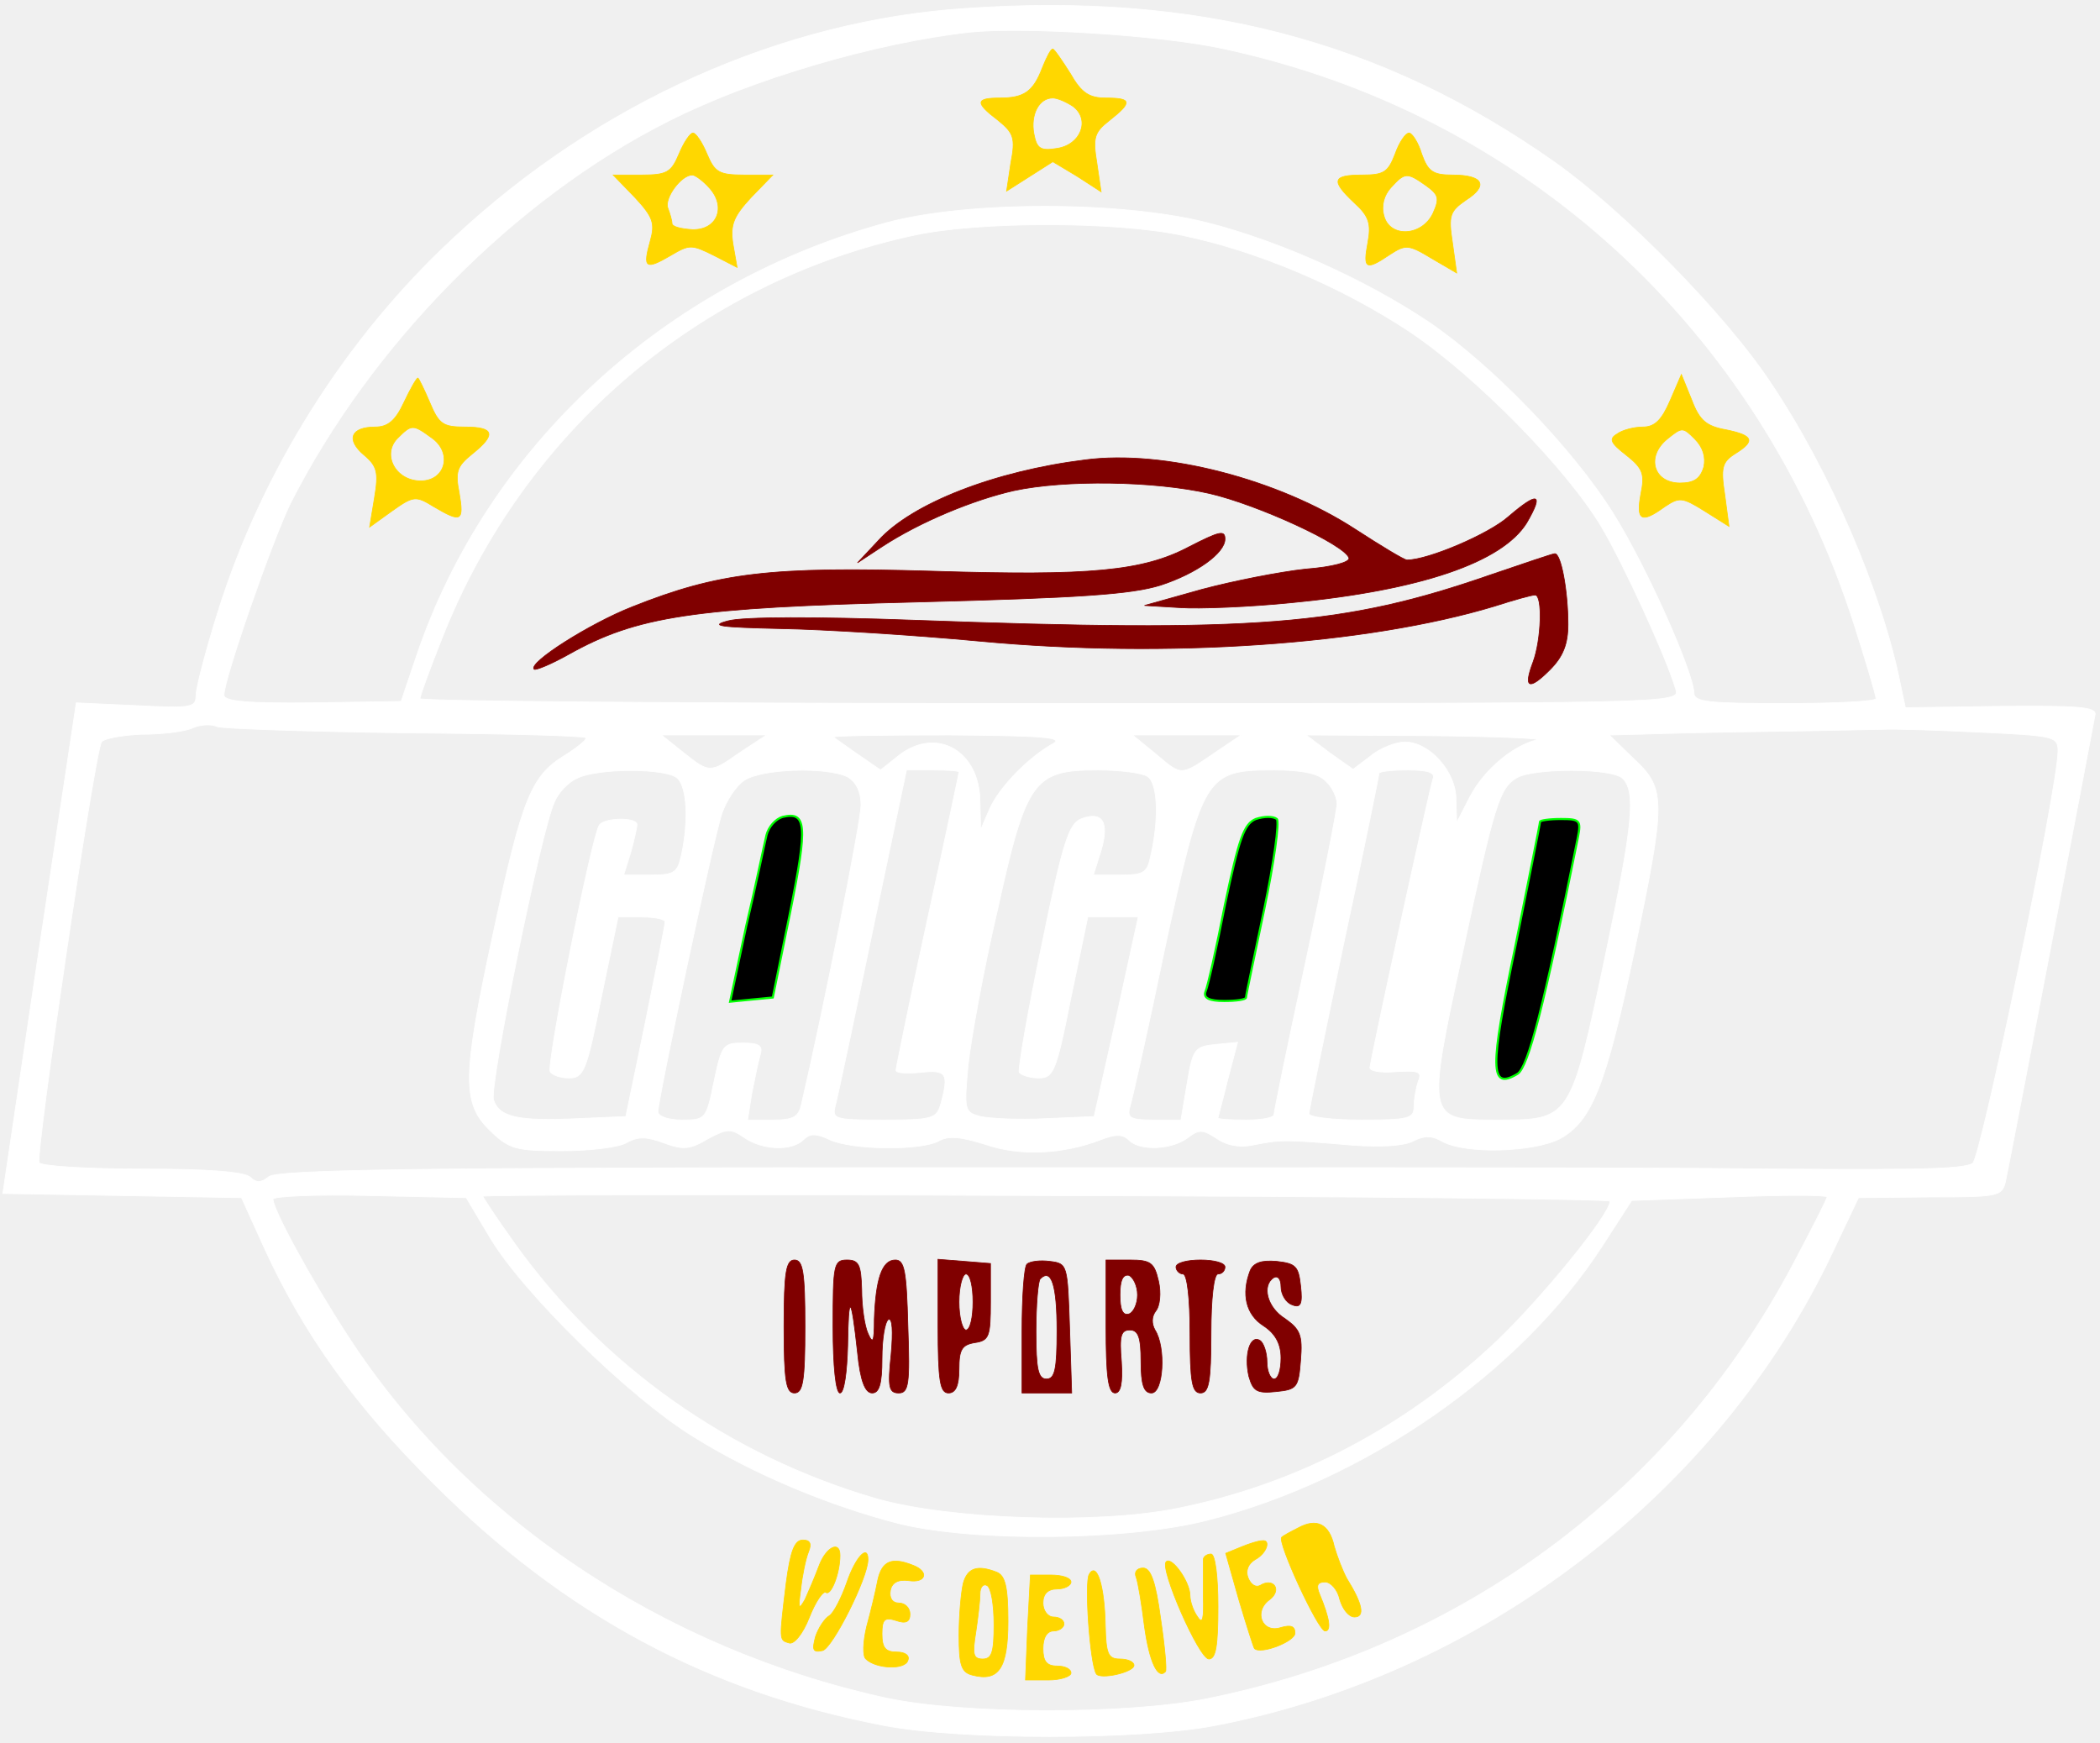
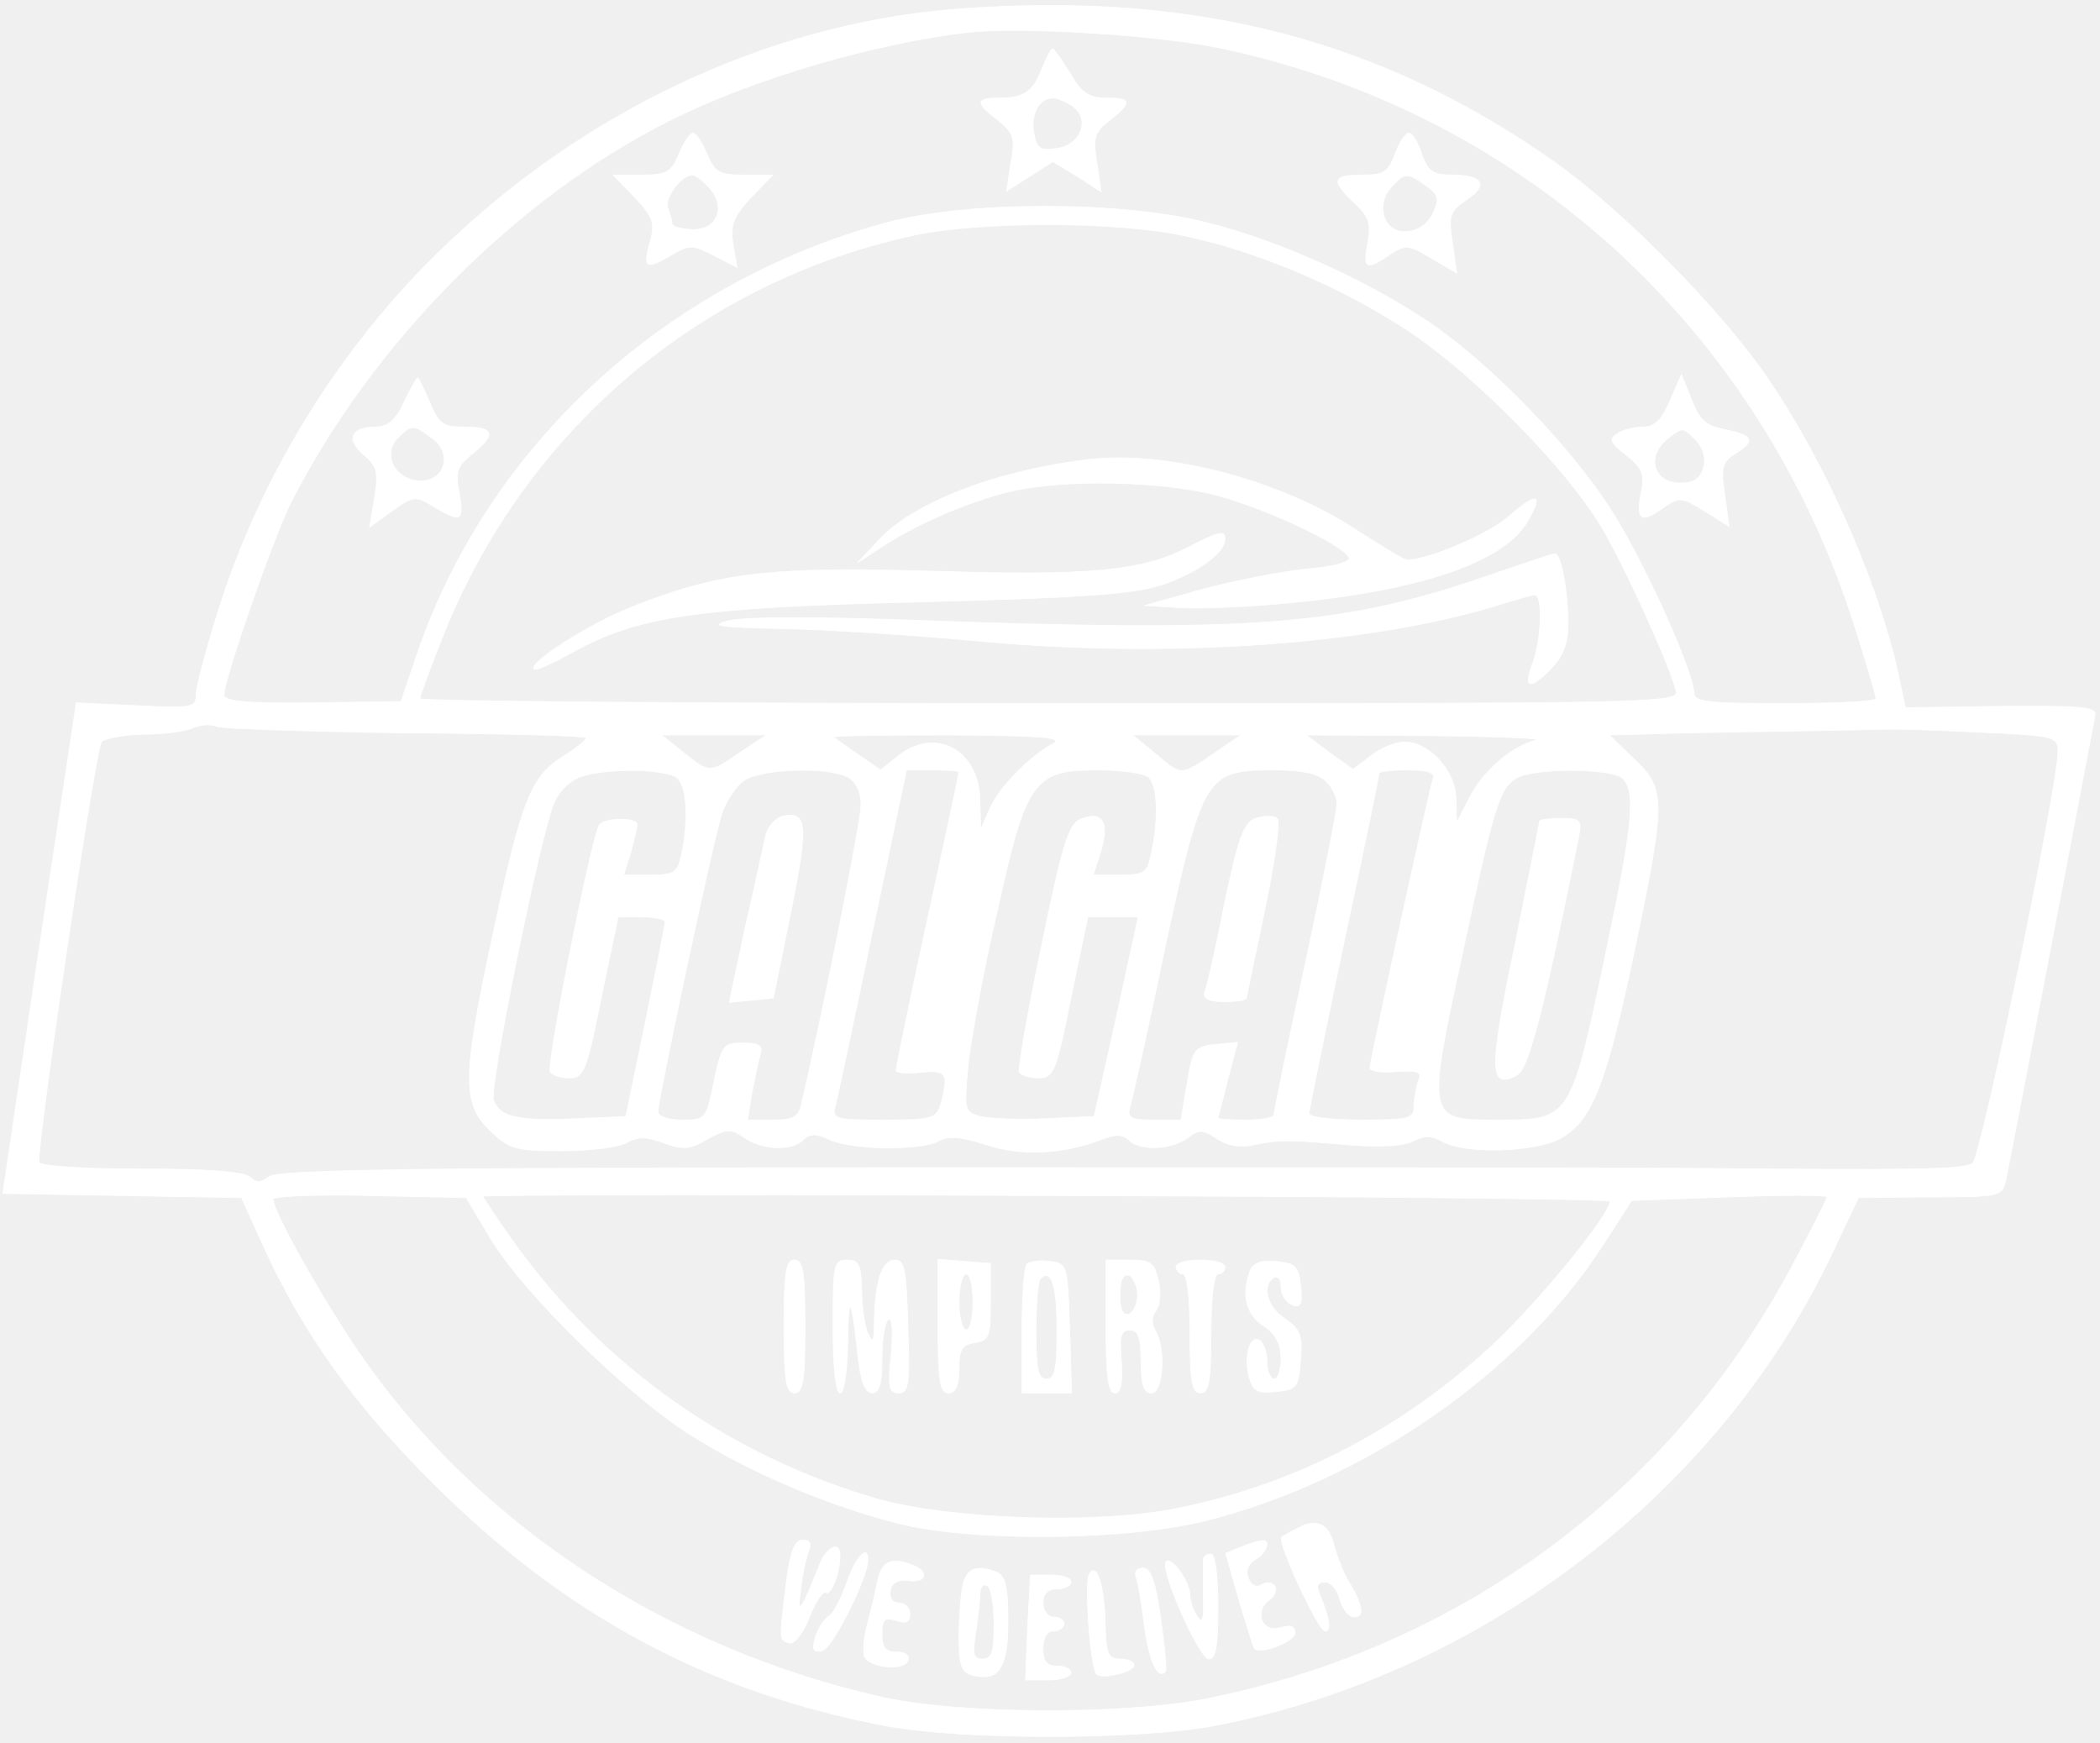
<svg xmlns="http://www.w3.org/2000/svg" version="1.0" width="300pt" height="249pt" viewBox="0 0 300 249" preserveAspectRatio="xMidYMid meet">
-   <g transform="translate(0,249) scale(0.1,-0.1)" fill="#ffffff" stroke="white">
+   <g transform="translate(0,249) scale(0.1,-0.1)" fill="#ffffff" stroke="#ffffff">
    <path d="M1380 2478 c-262 -17 -524 -134 -730 -326 -156 -144 -276 -335 -339 -537 -17 -54 -31 -108 -31 -118 0 -18 -6 -19 -85 -15 -47 2 -85 4 -86 4 0 -1 -24 -158 -53 -351 l-52 -350 171 -3 170 -3 34 -75 c56 -121 128 -222 241 -334 187 -187 392 -297 643 -345 109 -21 364 -21 473 0 381 73 720 333 882 676 l37 78 102 1 c98 0 103 1 108 22 5 22 123 639 128 667 2 11 -23 13 -135 12 l-136 -2 -7 33 c-26 131 -101 306 -186 432 -65 98 -211 246 -309 315 -246 173 -509 242 -840 219z m365 -57 c430 -91 769 -400 904 -824 17 -53 31 -101 31 -105 0 -4 -58 -7 -130 -7 -109 0 -130 2 -130 15 -1 30 -67 179 -115 256 -58 93 -174 213 -264 274 -91 61 -214 116 -317 142 -123 31 -342 31 -457 0 -317 -86 -571 -320 -672 -619 l-22 -65 -126 -2 c-93 -1 -127 2 -127 11 0 23 69 221 95 274 115 227 321 436 540 546 118 60 296 112 430 127 77 8 271 -4 360 -23z m-57 -267 c107 -22 228 -73 326 -138 94 -63 224 -195 274 -279 31 -52 93 -187 106 -232 6 -20 1 -20 -894 -20 -495 0 -900 3 -900 7 0 4 14 42 31 85 116 296 368 511 675 577 93 20 286 20 382 0z m-1109 -711 c140 -1 256 -4 258 -7 2 -2 -11 -13 -30 -25 -48 -29 -61 -61 -102 -252 -45 -208 -45 -245 -5 -284 28 -27 37 -29 103 -29 40 0 82 5 93 12 16 9 29 8 53 -1 27 -10 37 -9 62 6 28 15 33 15 52 2 26 -18 68 -20 85 -3 9 9 18 9 37 0 32 -15 130 -16 156 -2 14 8 32 6 67 -5 49 -17 111 -14 165 7 21 8 31 8 40 -1 15 -15 59 -14 83 3 17 13 22 13 43 -1 15 -10 34 -13 55 -8 35 7 44 7 138 -1 41 -3 74 -1 87 6 16 8 27 8 42 -1 34 -18 129 -15 167 4 46 25 66 75 107 269 45 216 45 231 -1 274 l-35 34 43 1 c24 1 106 3 183 4 77 1 151 3 165 3 14 1 76 -1 138 -4 107 -5 112 -6 112 -27 0 -51 -110 -581 -122 -589 -15 -9 -88 -10 -393 -7 -121 1 -626 1 -1123 1 -698 0 -907 -3 -918 -13 -11 -9 -18 -9 -26 -1 -8 8 -60 12 -154 12 -79 0 -145 4 -148 9 -6 9 79 585 89 601 3 5 30 10 58 11 29 0 61 4 72 9 11 5 27 6 35 2 8 -3 129 -7 269 -9z m478 -28 c-43 -30 -43 -30 -82 1 l-30 24 75 0 75 0 -38 -25z m448 13 c-35 -19 -77 -62 -91 -93 l-13 -30 -1 39 c0 74 -63 109 -117 66 l-25 -20 -32 22 c-17 12 -33 23 -35 25 -2 2 72 3 165 3 129 -1 164 -3 149 -12z m231 -13 c-50 -34 -47 -34 -85 -2 l-33 27 78 0 77 0 -37 -25z m459 18 c-35 -9 -75 -43 -95 -81 l-19 -37 -1 33 c0 40 -38 82 -73 82 -13 0 -36 -9 -49 -20 l-25 -19 -34 24 -33 25 175 -1 c96 -1 165 -4 154 -6z m-1227 -55 c13 -13 16 -58 6 -107 -6 -28 -10 -31 -45 -31 l-38 0 10 32 c5 18 9 36 9 40 0 11 -48 10 -54 -1 -11 -17 -76 -343 -70 -352 3 -5 15 -9 27 -9 21 0 25 10 46 115 l24 115 33 0 c19 0 34 -3 34 -7 0 -5 -13 -69 -28 -143 l-28 -135 -69 -3 c-85 -4 -112 2 -120 27 -6 20 68 385 87 425 5 13 20 29 32 34 29 15 129 15 144 0z m243 2 c12 -7 19 -21 19 -40 0 -24 -54 -294 -85 -427 -4 -19 -12 -23 -41 -23 l-36 0 6 38 c4 20 9 45 12 55 4 13 -1 17 -25 17 -28 0 -30 -3 -41 -55 -11 -54 -12 -55 -46 -55 -19 0 -34 5 -34 12 0 18 79 389 91 425 6 18 20 40 32 48 25 17 118 20 148 5z m159 7 c0 -1 -20 -96 -45 -210 -25 -115 -45 -212 -45 -216 0 -4 16 -5 35 -3 37 4 41 -1 29 -45 -6 -21 -12 -23 -81 -23 -73 0 -75 1 -69 23 3 12 27 124 53 249 l48 228 38 0 c20 0 37 -1 37 -3z m269 -6 c15 -9 17 -61 5 -113 -5 -25 -10 -28 -44 -28 l-38 0 11 35 c12 41 2 57 -29 45 -17 -7 -26 -34 -56 -181 -20 -95 -34 -177 -32 -181 3 -4 16 -8 28 -8 21 0 25 9 46 115 l24 115 36 0 36 0 -31 -142 -32 -143 -69 -3 c-38 -2 -79 0 -93 3 -23 6 -24 8 -18 73 4 37 22 137 42 222 41 186 52 200 143 200 31 0 63 -4 71 -9z m255 -7 c9 -8 16 -23 16 -32 0 -9 -20 -111 -45 -227 -25 -115 -45 -213 -45 -217 0 -5 -18 -8 -40 -8 -22 0 -40 1 -40 3 0 1 7 26 14 55 l14 53 -31 -3 c-30 -3 -33 -6 -41 -55 l-9 -53 -39 0 c-33 0 -38 3 -34 18 3 9 26 111 50 227 54 248 58 255 156 255 40 0 64 -5 74 -16z m153 3 c-4 -11 -84 -375 -90 -412 -1 -5 16 -8 37 -6 33 2 38 0 32 -14 -3 -9 -6 -25 -6 -36 0 -17 -8 -19 -75 -19 -41 0 -75 4 -75 9 0 5 23 116 50 245 28 130 50 238 50 241 0 3 18 5 41 5 30 0 40 -4 36 -13z m271 1 c19 -19 15 -64 -23 -245 -52 -246 -50 -243 -160 -243 -96 0 -97 3 -46 237 46 215 53 237 78 252 25 14 136 14 151 -1z m-1618 -656 c47 -79 199 -228 290 -284 86 -54 197 -100 296 -125 107 -26 324 -24 438 5 226 57 448 211 565 392 l42 65 140 5 c76 3 139 3 139 0 0 -3 -22 -46 -49 -97 -172 -324 -474 -547 -838 -620 -117 -23 -347 -22 -456 1 -321 70 -603 259 -771 519 -52 80 -106 179 -106 194 0 4 62 7 138 5 l138 -3 34 -57z m1600 52 c0 -19 -97 -138 -162 -200 -130 -123 -286 -205 -457 -239 -114 -23 -324 -16 -429 14 -210 61 -391 189 -517 365 -25 35 -45 65 -45 67 0 2 362 3 805 1 443 -1 805 -5 805 -8z" />
-     <g fill="gold" stroke="gold">
+     <g fill="#ffffff" stroke="#ffffff">
      <path d="M1489 2393 c-13 -34 -26 -43 -61 -43 -35 0 -35 -7 -2 -32 22 -18 25   -25 18 -61 l-6 -40 33 21 33 21 35 -21 34 -22 -6 41 c-6 36 -4 44 18 61 33 26   32 32 -5 32 -24 0 -35 7 -51 35 -12 19 -23 35 -25 35 -3 0 -9 -12 -15 -27z   m44 -55 c25 -19 11 -55 -23 -60 -24 -4 -29 0 -33 21 -5 27 7 51 27 51 7 0 20   -6 29 -12z" />
      <path d="M970 2270 c-11 -26 -17 -30 -53 -30 l-41 0 31 -32 c26 -28 29 -37 22   -62 -11 -39 -7 -42 29 -21 27 16 30 16 62 0 l33 -17 -6 34 c-4 27 1 39 26 66   l31 32 -41 0 c-36 0 -42 4 -53 30 -7 17 -16 30 -20 30 -4 0 -13 -13 -20 -30z   m43 -48 c25 -27 12 -61 -24 -60 -16 1 -29 4 -29 9 0 4 -3 14 -6 22 -5 14 19   47 35 47 4 0 15 -8 24 -18z" />
      <path d="M1993 2270 c-10 -26 -16 -30 -47 -30 -43 0 -45 -8 -11 -40 21 -19 24   -30 19 -57 -7 -37 -3 -40 31 -17 23 15 27 15 60 -5 l36 -21 -6 43 c-6 39 -4   45 19 61 33 21 25 36 -19 36 -28 0 -35 5 -44 30 -5 17 -14 30 -18 30 -5 0 -14   -13 -20 -30z m44 -45 c18 -13 20 -18 10 -40 -16 -33 -62 -35 -70 -3 -4 14 0   29 10 40 20 22 23 22 50 3z" />
      <path d="M577 1915 c-12 -26 -23 -35 -41 -35 -35 0 -42 -18 -16 -40 19 -16 21   -25 15 -61 l-7 -42 32 23 c31 22 34 22 60 6 39 -23 43 -21 36 20 -6 30 -3 38   18 55 35 28 33 39 -10 39 -31 0 -37 4 -50 35 -8 19 -16 35 -17 35 -2 0 -11   -16 -20 -35z m39 -50 c31 -21 21 -62 -15 -62 -36 0 -56 38 -33 61 20 20 22 20   48 1z" />
      <path d="M2386 1918 c-12 -28 -22 -38 -39 -38 -12 0 -29 -4 -37 -10 -12 -7 -9   -13 13 -30 24 -19 27 -27 21 -56 -7 -38 1 -42 34 -18 21 14 25 14 57 -6 l35   -22 -6 45 c-6 39 -4 47 15 59 29 18 26 26 -13 34 -28 5 -38 13 -49 42 l-15 37   -16 -37z m48 -95 c-5 -17 -14 -23 -34 -23 -38 0 -49 38 -18 63 21 17 22 17 39   0 12 -12 16 -26 13 -40z" />
    </g>
-     <g fill="maroon" stroke="maroon">
+     <g fill="#ffffff" stroke="#ffffff">
      <path d="M1550 1833 c-129 -16 -247 -62 -295 -115 l-30 -32 35 23 c55 36 131   67 188 80 74 16 201 14 280 -4 69 -16 193 -73 199 -92 2 -6 -23 -13 -62 -16   -37 -4 -103 -17 -148 -29 l-82 -23 50 -3 c28 -2 100 1 160 7 186 18 301 58   336 114 25 43 16 45 -26 9 -28 -25 -115 -62 -145 -62 -4 0 -37 20 -74 44 -109   71 -273 114 -386 99z" />
      <path d="M1699 1709 c-66 -35 -141 -42 -366 -35 -233 7 -307 -2 -430 -51 -61   -24 -149 -80 -140 -89 2 -2 24 7 49 21 98 55 178 67 498 75 234 6 306 11 348   24 52 17 92 46 92 66 0 13 -8 11 -51 -11z" />
      <path d="M2130 1669 c-210 -73 -335 -83 -825 -65 -137 5 -244 5 -265 -1 -27   -7 -12 -9 75 -11 61 -1 189 -9 285 -18 267 -25 553 -5 735 50 28 9 53 16 58   16 11 0 9 -64 -3 -96 -14 -37 -6 -41 24 -11 19 19 26 37 26 65 0 48 -10 102   -19 101 -3 0 -44 -14 -91 -30z" />
    </g>
-     <g fill="#000000" stroke="#00ff00" stroke-width="3">
+     <g fill="#ffffff" stroke="#ffffff" stroke-width="3">
      <path d="M1118 1323 c-10 -3 -20 -14 -23 -26 -3 -12 -15 -71 -29 -130 l-23   -108 30 3 31 3 25 123 c25 124 23 143 -11 135z" />
      <path d="M1794 1320 c-17 -7 -24 -28 -44 -122 -12 -62 -25 -119 -28 -125 -3   -9 6 -13 27 -13 17 0 31 2 31 5 0 3 12 59 26 126 14 67 22 125 18 129 -5 4   -18 4 -30 0z" />
      <path d="M2200 1316 c0 -3 -16 -82 -35 -177 -37 -177 -37 -207 3 -183 15 10   37 93 86 337 5 25 3 27 -24 27 -17 0 -30 -2 -30 -4z" />
    </g>
-     <g fill="gold" stroke="gold">
+     <g fill="#ffffff" stroke="#ffffff">
      <path d="M1854 307 c-10 -5 -21 -11 -23 -13 -7 -6 52 -134 62 -134 9 0 7 17   -8 53 -5 12 -3 17 8 17 8 0 18 -11 21 -25 4 -14 13 -25 21 -25 15 0 12 18 -11   55 -6 11 -14 32 -18 46 -7 32 -25 41 -52 26z" />
      <path d="M1123 228 c-10 -82 -10 -81 4 -85 7 -3 20 13 29 36 9 23 20 39 24 36   7 -5 20 27 20 53 0 22 -20 12 -30 -15 -6 -16 -15 -37 -20 -48 -9 -16 -10 -13   -6 15 2 19 7 43 11 53 5 12 2 17 -8 17 -12 0 -18 -16 -24 -62z" />
      <path d="M1773 280 l-22 -9 19 -67 c11 -37 21 -68 22 -69 9 -9 58 10 58 22 0   10 -6 12 -20 8 -27 -9 -40 23 -16 40 18 14 5 32 -14 20 -6 -3 -13 1 -17 11 -4   10 0 20 10 26 17 9 23 29 10 27 -5 0 -18 -4 -30 -9z" />
      <path d="M1210 230 c-8 -23 -19 -44 -25 -48 -7 -4 -16 -18 -20 -30 -5 -19 -4   -23 10 -20 14 3 65 104 65 130 0 23 -18 3 -30 -32z" />
      <path d="M1719 263 c0 -5 0 -28 0 -53 1 -33 -1 -41 -8 -30 -6 8 -11 22 -11 31   0 19 -26 56 -34 48 -10 -9 47 -139 61 -139 10 0 13 19 13 75 0 43 -4 75 -10   75 -5 0 -10 -3 -11 -7z" />
      <path d="M1254 233 c-3 -16 -10 -45 -16 -67 -5 -21 -6 -42 -1 -46 14 -14 56   -16 60 -2 3 7 -4 12 -16 12 -16 0 -21 6 -21 26 0 21 4 24 20 19 14 -5 20 -2   20 9 0 9 -7 16 -16 16 -9 0 -14 7 -12 18 2 11 11 16 26 14 25 -4 30 13 6 22   -30 12 -44 6 -50 -21z" />
      <path d="M1376 228 c-3 -13 -6 -46 -6 -74 0 -42 3 -53 19 -57 38 -10 51 10 51   77 0 49 -4 65 -16 70 -28 11 -42 6 -48 -16z m44 -59 c0 -39 -3 -49 -16 -49   -14 0 -15 7 -10 38 3 20 6 45 6 55 0 10 5 15 10 12 6 -3 10 -28 10 -56z" />
      <path d="M1556 241 c-7 -11 1 -127 10 -142 5 -9 54 2 54 12 0 5 -9 9 -20 9   -17 0 -20 7 -21 48 -1 56 -12 92 -23 73z" />
      <path d="M1623 237 c3 -8 8 -39 12 -71 7 -50 19 -76 30 -64 2 2 -1 36 -7 76   -7 52 -14 72 -25 72 -9 0 -13 -6 -10 -13z" />
      <path d="M1468 165 l-3 -75 33 0 c17 0 32 5 32 10 0 6 -9 10 -20 10 -15 0 -20   7 -20 25 0 16 6 25 15 25 8 0 15 5 15 10 0 6 -7 10 -15 10 -8 0 -15 9 -15 20   0 13 7 20 20 20 11 0 20 5 20 10 0 6 -13 10 -29 10 l-29 0 -4 -75z" />
    </g>
-     <g fill="maroon" stroke="maroon">
+     <g fill="#ffffff" stroke="#ffffff">
      <path d="M1120 595 c0 -78 3 -95 15 -95 12 0 15 17 15 95 0 78 -3 95 -15 95 -12 0 -15 -17 -15 -95z" />
      <path d="M1190 595 c0 -57 4 -95 10 -95 6 0 10 30 11 68 1 76 5 73 14 -10 4 -41 11 -58 21 -58 10 0 14 13 14 49 0 28 4 52 9 56 6 3 7 -17 4 -50 -5 -47 -3 -55 11 -55 14 0 16 13 13 95 -2 80 -5 95 -18 95 -19 0 -28 -27 -30 -85 0 -32 -2 -36 -9 -20 -5 11 -9 39 -9 63 -1 35 -4 42 -21 42 -19 0 -20 -7 -20 -95z" />
      <path d="M1340 596 c0 -79 3 -96 15 -96 10 0 15 10 15 34 0 28 4 35 23 38 20 3 22 9 22 58 l0 55 -37 3 -38 3 0 -95z m50 34 c0 -22 -4 -40 -10 -40 -5 0 -10 18 -10 40 0 22 5 40 10 40 6 0 10 -18 10 -40z" />
      <path d="M1467 684 c-4 -4 -7 -47 -7 -96 l0 -88 35 0 36 0 -3 93 c-3 90 -3 92 -28 95 -14 2 -29 0 -33 -4z m43 -95 c0 -55 -3 -69 -15 -69 -12 0 -15 14 -15 68 0 38 3 72 6 75 16 16 24 -9 24 -74z" />
      <path d="M1580 595 c0 -70 3 -95 13 -95 8 0 11 14 9 45 -3 36 -1 45 12 45 12 0 16 -10 16 -45 0 -33 4 -45 15 -45 17 0 21 65 5 90 -5 9 -5 19 1 27 6 7 8 26 4 43 -6 26 -11 30 -41 30 l-34 0 0 -95z m45 45 c0 -13 -6 -25 -12 -27 -9 -3 -13 6 -13 27 0 21 4 30 13 28 6 -3 12 -15 12 -28z" />
      <path d="M1680 680 c0 -5 5 -10 10 -10 6 0 10 -35 10 -85 0 -69 3 -85 15 -85 12 0 15 16 15 85 0 50 4 85 10 85 6 0 10 5 10 10 0 6 -16 10 -35 10 -19 0 -35 -4 -35 -10z" />
      <path d="M1786 675 c-13 -34 -6 -63 19 -79 17 -11 25 -26 25 -46 0 -17 -4 -30 -10 -30 -5 0 -10 11 -10 24 0 14 -5 28 -10 31 -14 9 -23 -20 -16 -51 6 -21 11 -25 39 -22 30 3 32 6 35 45 3 36 -1 44 -22 59 -26 16 -34 48 -16 59 6 3 10 -3 10 -13 0 -11 7 -23 16 -26 12 -5 15 1 12 27 -3 28 -7 32 -34 35 -22 2 -33 -2 -38 -13z" />
    </g>
  </g>
</svg>
